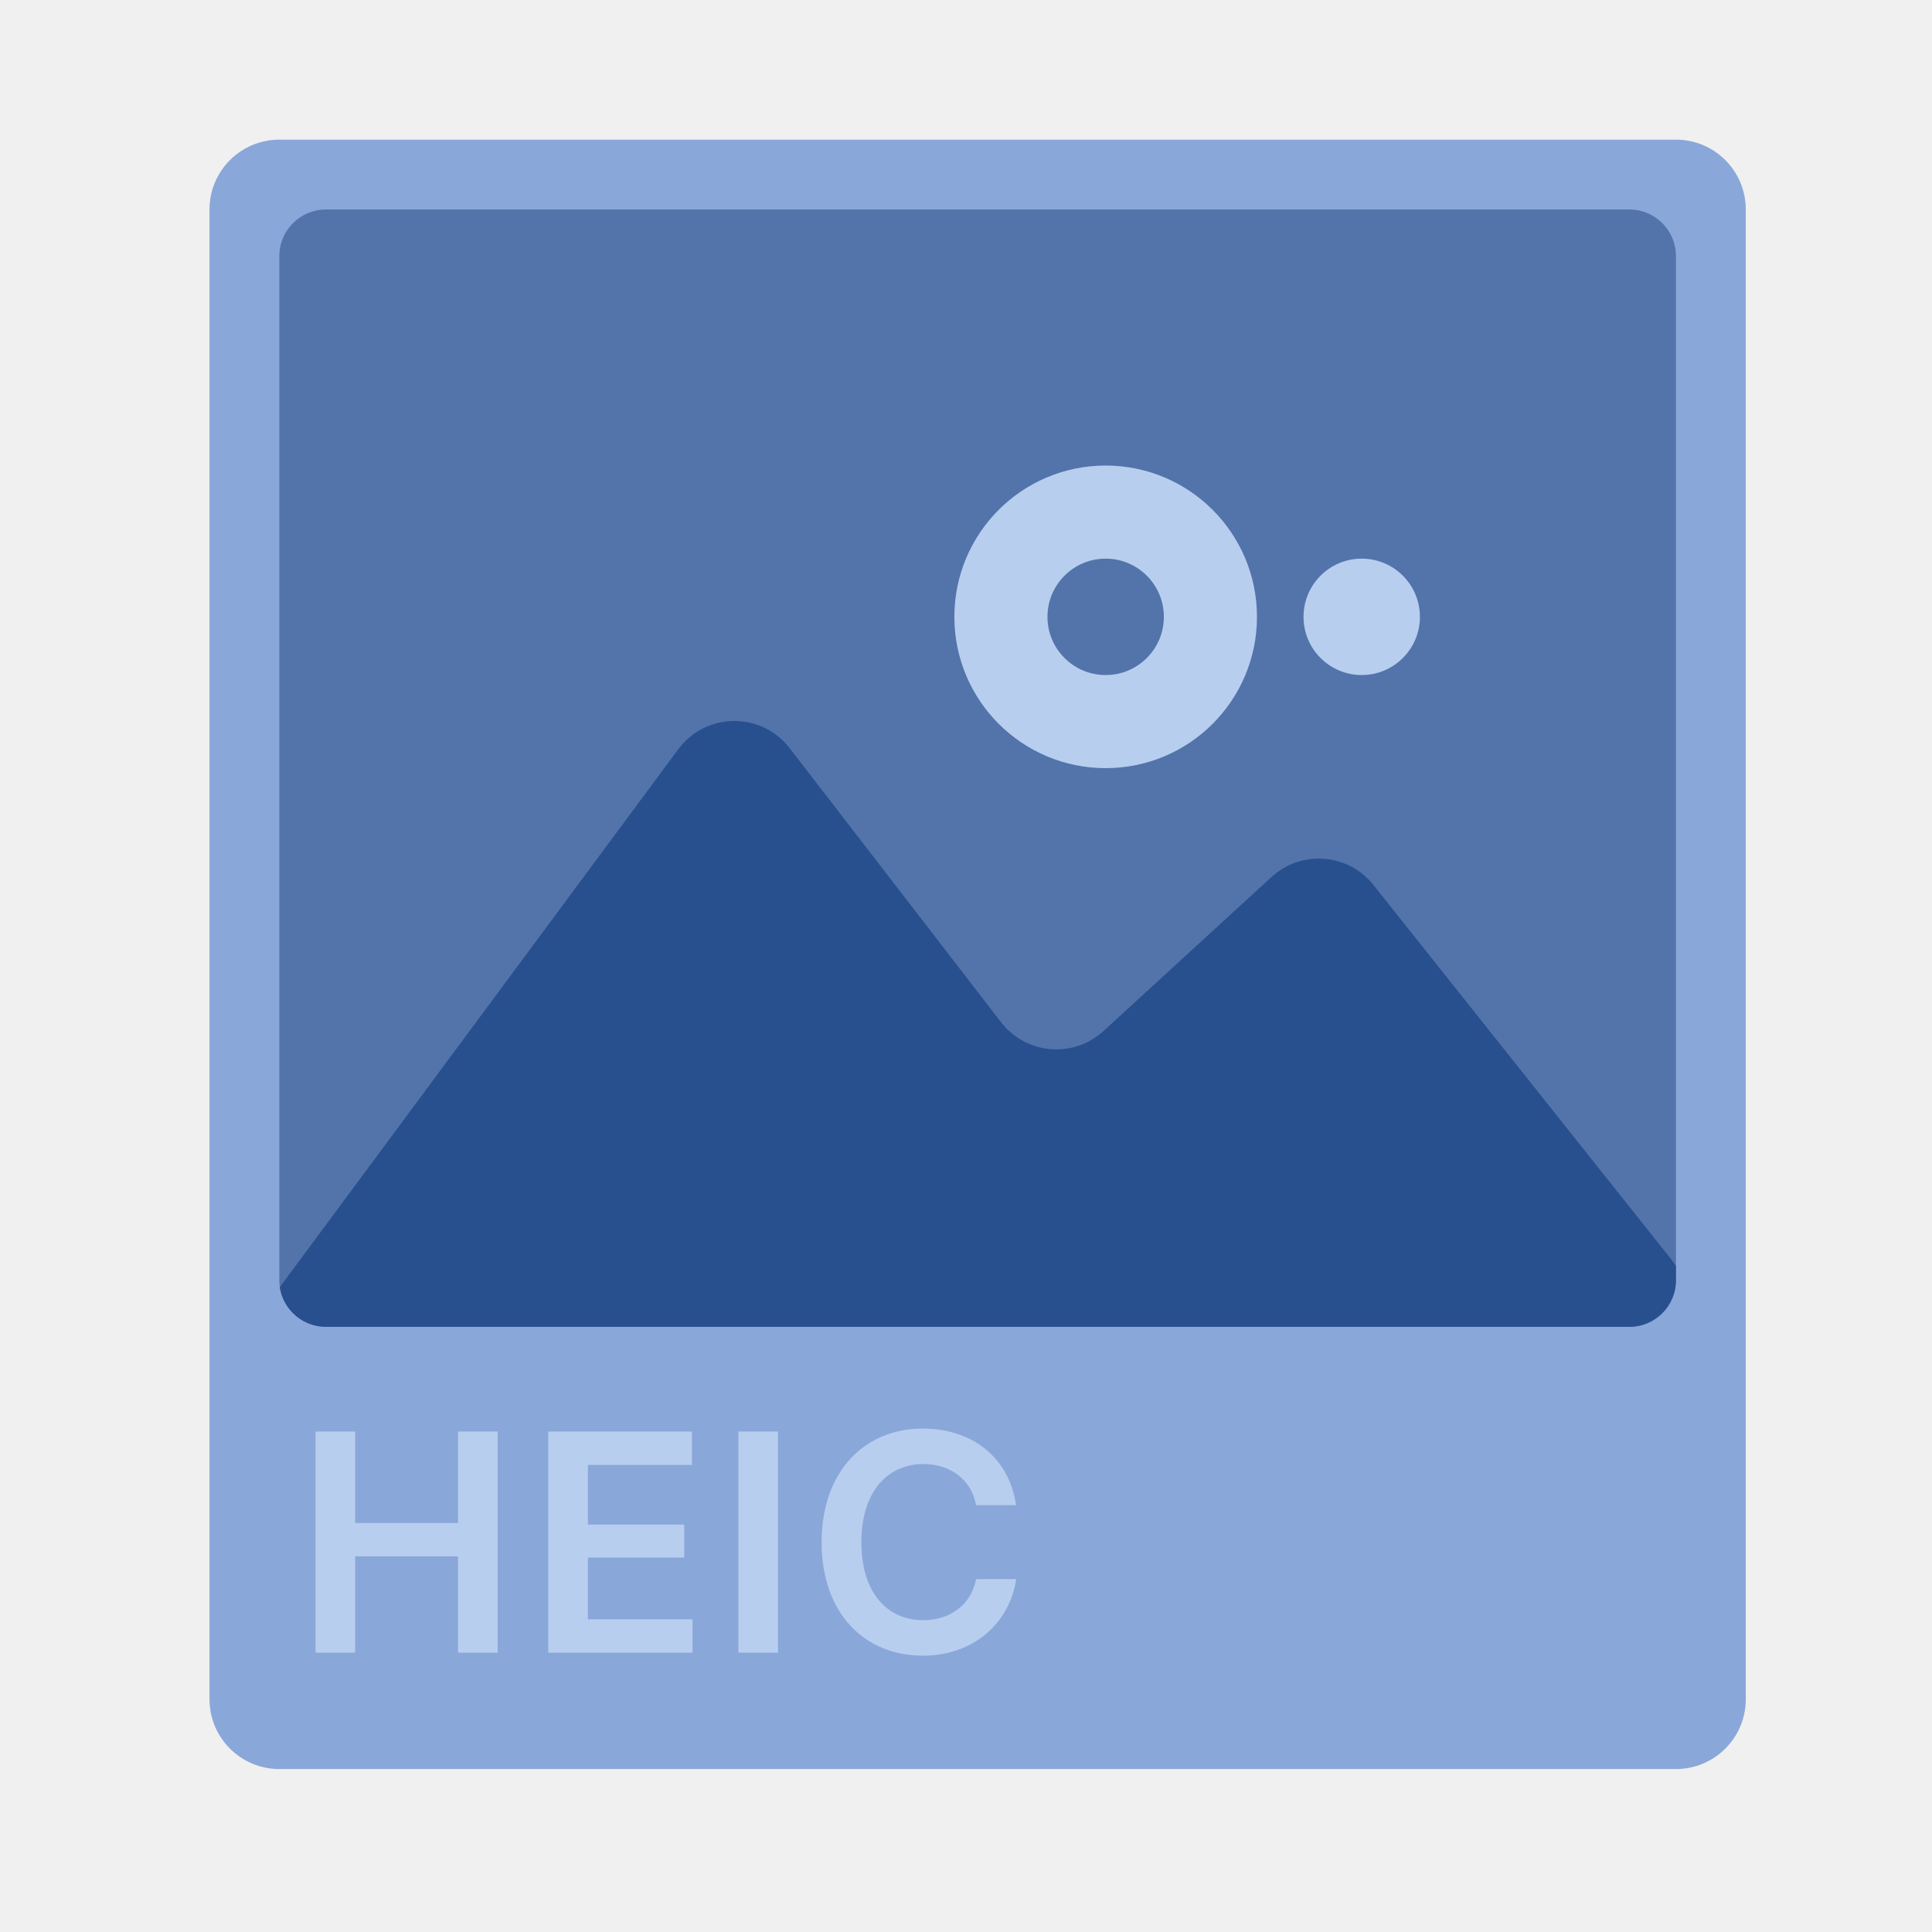
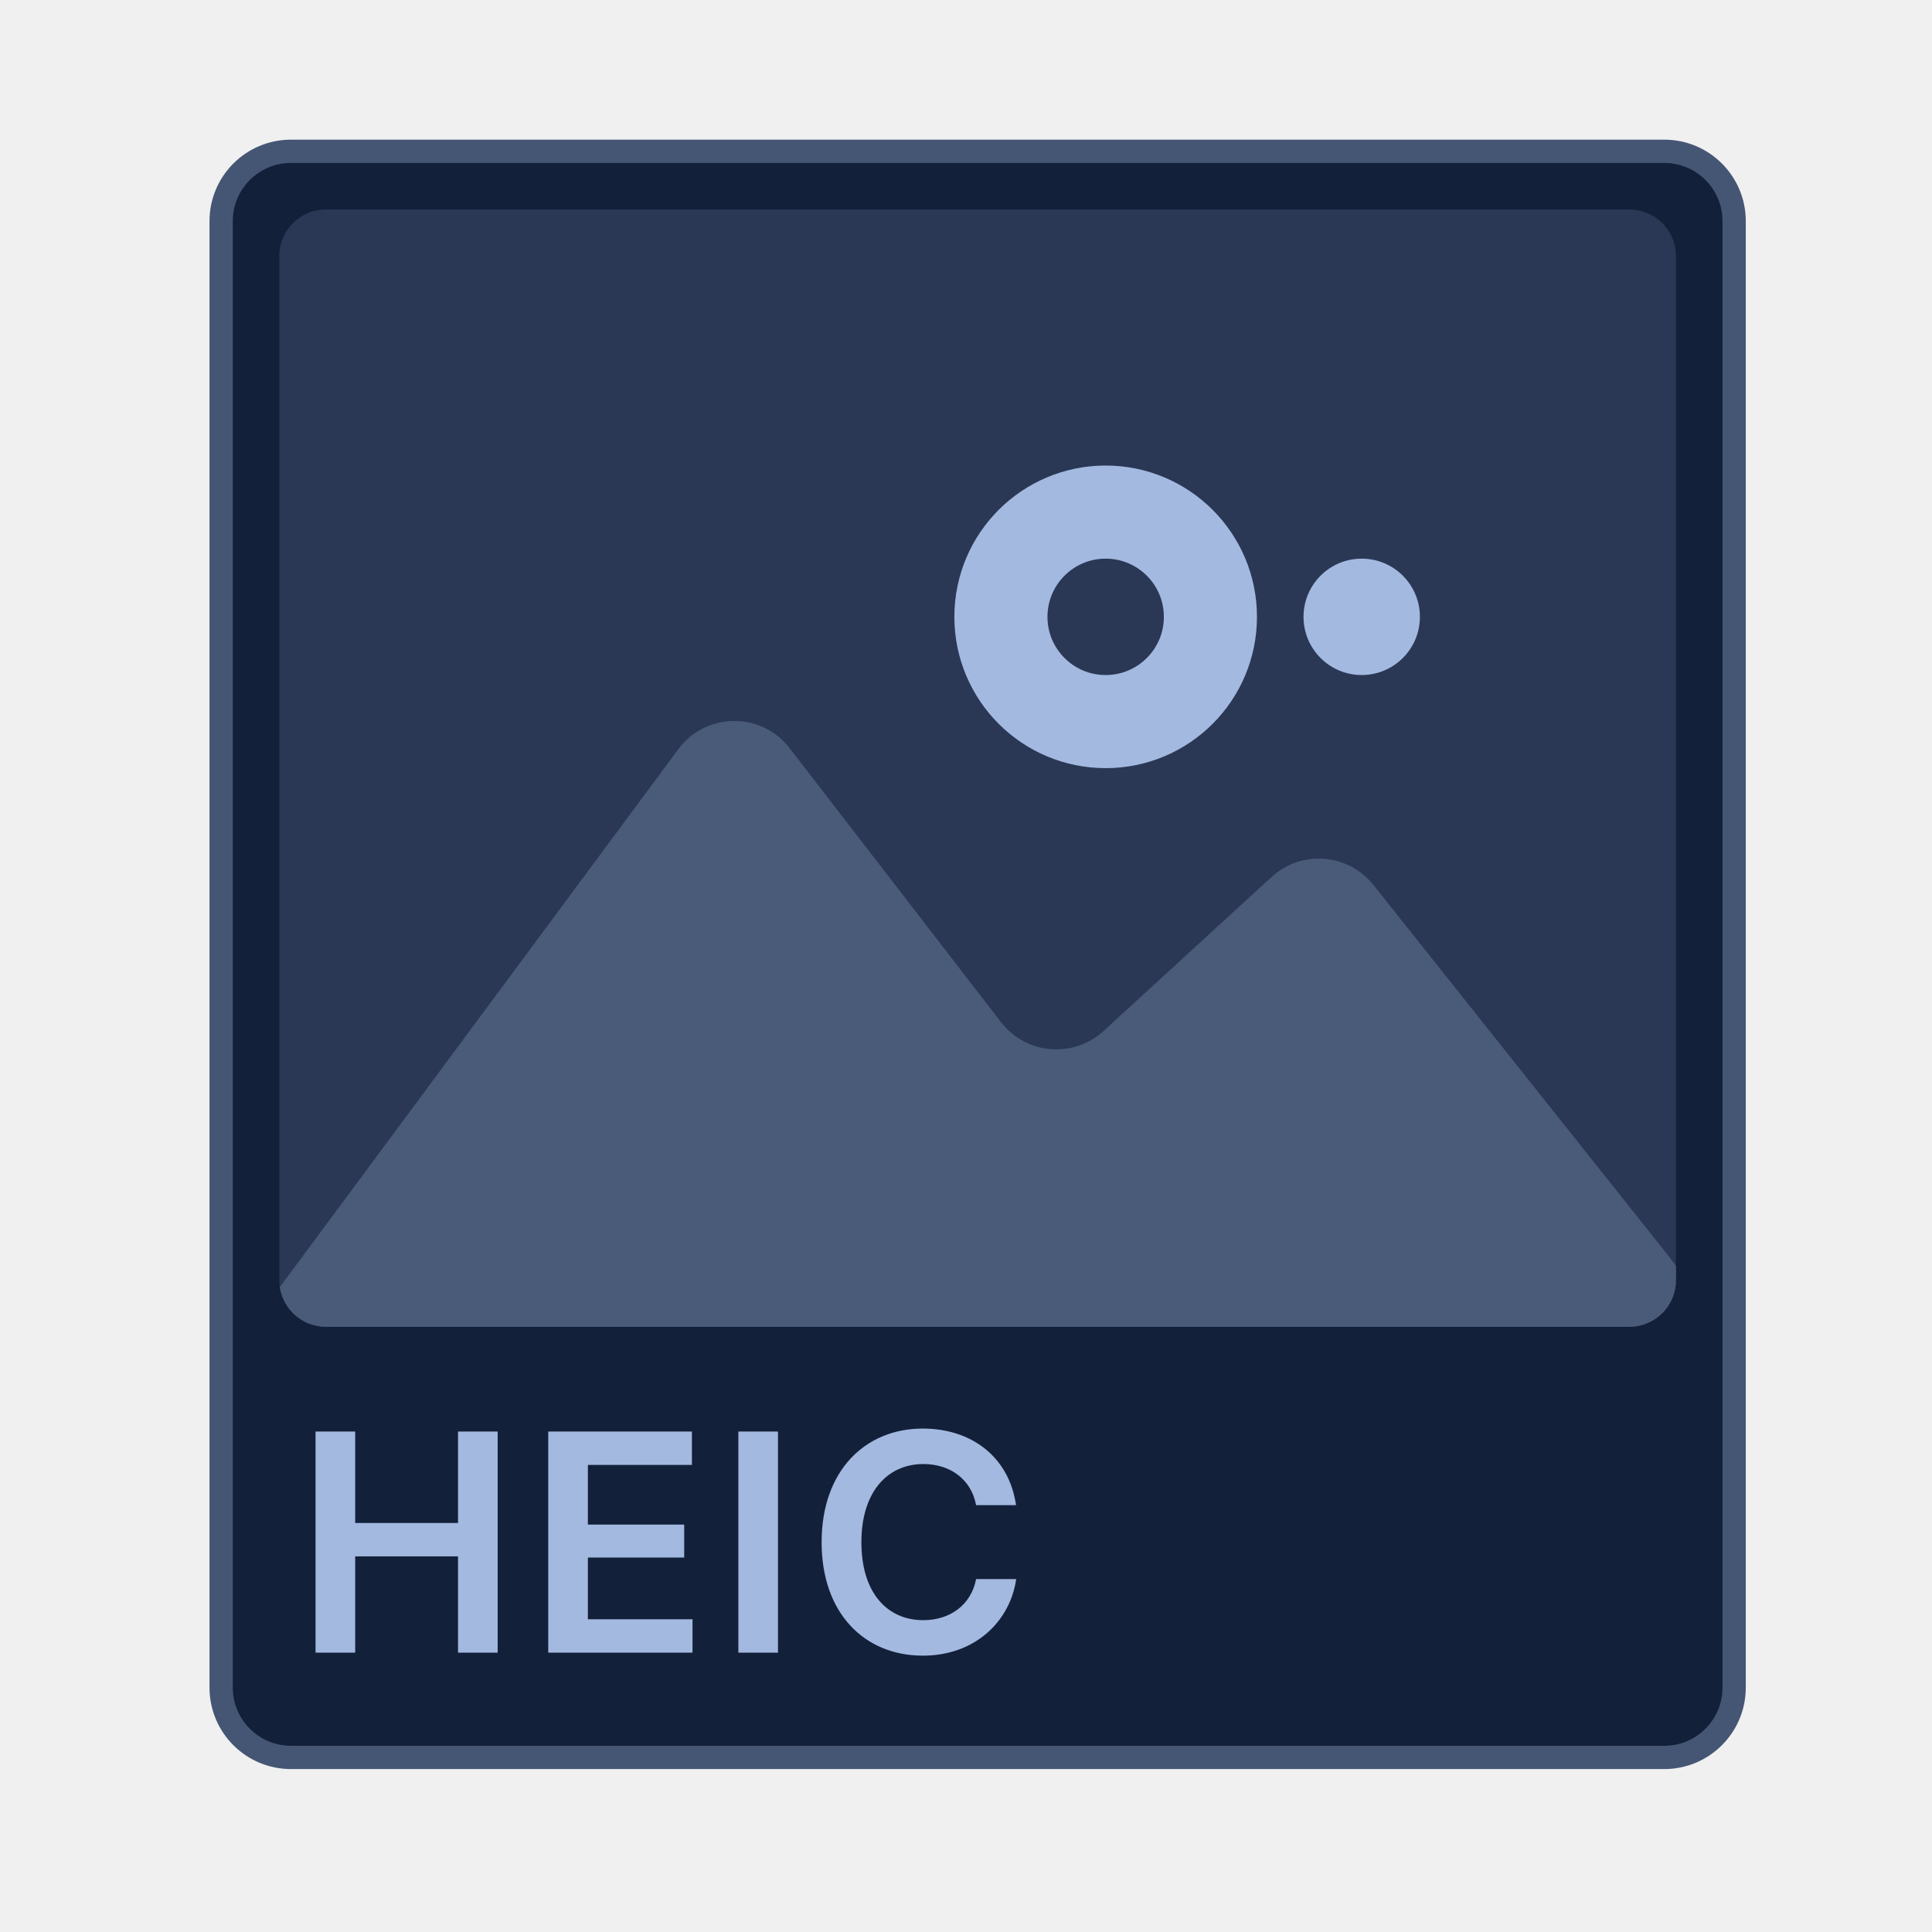
- <svg xmlns="http://www.w3.org/2000/svg" width="83" height="83" viewBox="0 0 83 83" fill="none">
-   <rect x="9" y="6" width="66" height="70" rx="3" fill="#8AA7D9" />
-   <rect x="12" y="9" width="60" height="48" rx="2" fill="#5274AA" />
-   <mask id="m" style="mask-type:alpha" maskUnits="userSpaceOnUse" x="12" y="9" width="60" height="48">
+ <svg xmlns="http://www.w3.org/2000/svg" viewBox="0 0 83 83" fill="none" role="img" aria-label="HEIC file icon">
+   <rect x="9.5" y="6.5" width="65" height="69" rx="3" fill="#13203A" stroke="#455674" />
+   <rect x="12" y="9" width="60" height="48" rx="2" fill="#2A3855" />
+   <mask id="m17455189" style="mask-type:alpha" maskUnits="userSpaceOnUse" x="12" y="9" width="60" height="48">
    <rect x="12" y="9" width="60" height="48" rx="2" fill="#fff" />
  </mask>
-   <g mask="url(#m)">
-     <path d="M29.138 32.189L11.835 55.547C11.614 55.846 11.454 56.186 11.363 56.547C10.922 58.314 12.238 60.033 14.059 60.067L63.005 60.991C63.333 60.997 63.659 60.949 63.971 60.85L70.352 58.82C72.354 58.183 73.098 55.738 71.79 54.093L59.003 38.018C57.92 36.657 55.91 36.499 54.628 37.674L47.408 44.293C46.112 45.48 44.078 45.305 43.005 43.914L33.924 32.142C32.708 30.566 30.323 30.589 29.138 32.189Z" fill="#28508E" />
+   <g mask="url(#m17455189)">
+     <path d="M29.138 32.189L11.835 55.547C11.614 55.846 11.454 56.186 11.363 56.547C10.922 58.314 12.238 60.033 14.059 60.067L63.005 60.991C63.333 60.997 63.659 60.949 63.971 60.85L70.352 58.82C72.354 58.183 73.098 55.738 71.79 54.093L59.003 38.018C57.92 36.657 55.91 36.499 54.628 37.674L47.408 44.293C46.112 45.48 44.078 45.305 43.005 43.914L33.924 32.142C32.708 30.566 30.323 30.589 29.138 32.189Z" fill="#4A5A79" />
  </g>
-   <circle cx="47.5" cy="26.5" r="4.5" stroke-width="4" stroke="#B8CEEF" />
-   <circle cx="58.5" cy="26.5" r="2.5" fill="#B8CEEF" />
-   <path d="M13.556 71.0H15.259V66.862H19.677V71.0H21.38V61.5H19.677V65.428H15.259V61.5H13.556ZM23.553 71.0H29.751V69.565H25.256V66.913H29.394V65.498H25.256V62.935H29.725V61.5H23.553ZM33.423 61.5H31.721V71.0H33.423ZM39.646 71.128C41.89 71.128 43.395 69.655 43.656 67.838H41.934C41.718 68.96 40.8 69.604 39.665 69.604C38.122 69.604 37.006 68.437 37.006 66.256C37.006 64.101 38.115 62.896 39.671 62.896C40.806 62.896 41.724 63.54 41.934 64.662H43.65C43.35 62.584 41.73 61.372 39.646 61.372C37.165 61.372 35.297 63.183 35.297 66.256C35.297 69.317 37.146 71.128 39.646 71.128Z" fill="#B8CEEF" />
+   <circle cx="47.5" cy="26.5" r="4.5" stroke-width="4" stroke="#A3B9E0" />
+   <circle cx="58.5" cy="26.5" r="2.5" fill="#A3B9E0" />
+   <path d="M13.556 71.0H15.259V66.862H19.677V71.0H21.38V61.5H19.677V65.428H15.259V61.5H13.556ZM23.553 71.0H29.751V69.565H25.256V66.913H29.394V65.498H25.256V62.935H29.725V61.5H23.553ZM33.423 61.5H31.721V71.0H33.423ZM39.646 71.128C41.89 71.128 43.395 69.655 43.656 67.838H41.934C41.718 68.96 40.8 69.604 39.665 69.604C38.122 69.604 37.006 68.437 37.006 66.256C37.006 64.101 38.115 62.896 39.671 62.896C40.806 62.896 41.724 63.54 41.934 64.662H43.65C43.35 62.584 41.73 61.372 39.646 61.372C37.165 61.372 35.297 63.183 35.297 66.256C35.297 69.317 37.146 71.128 39.646 71.128Z" fill="#A3B9E0" />
</svg>
